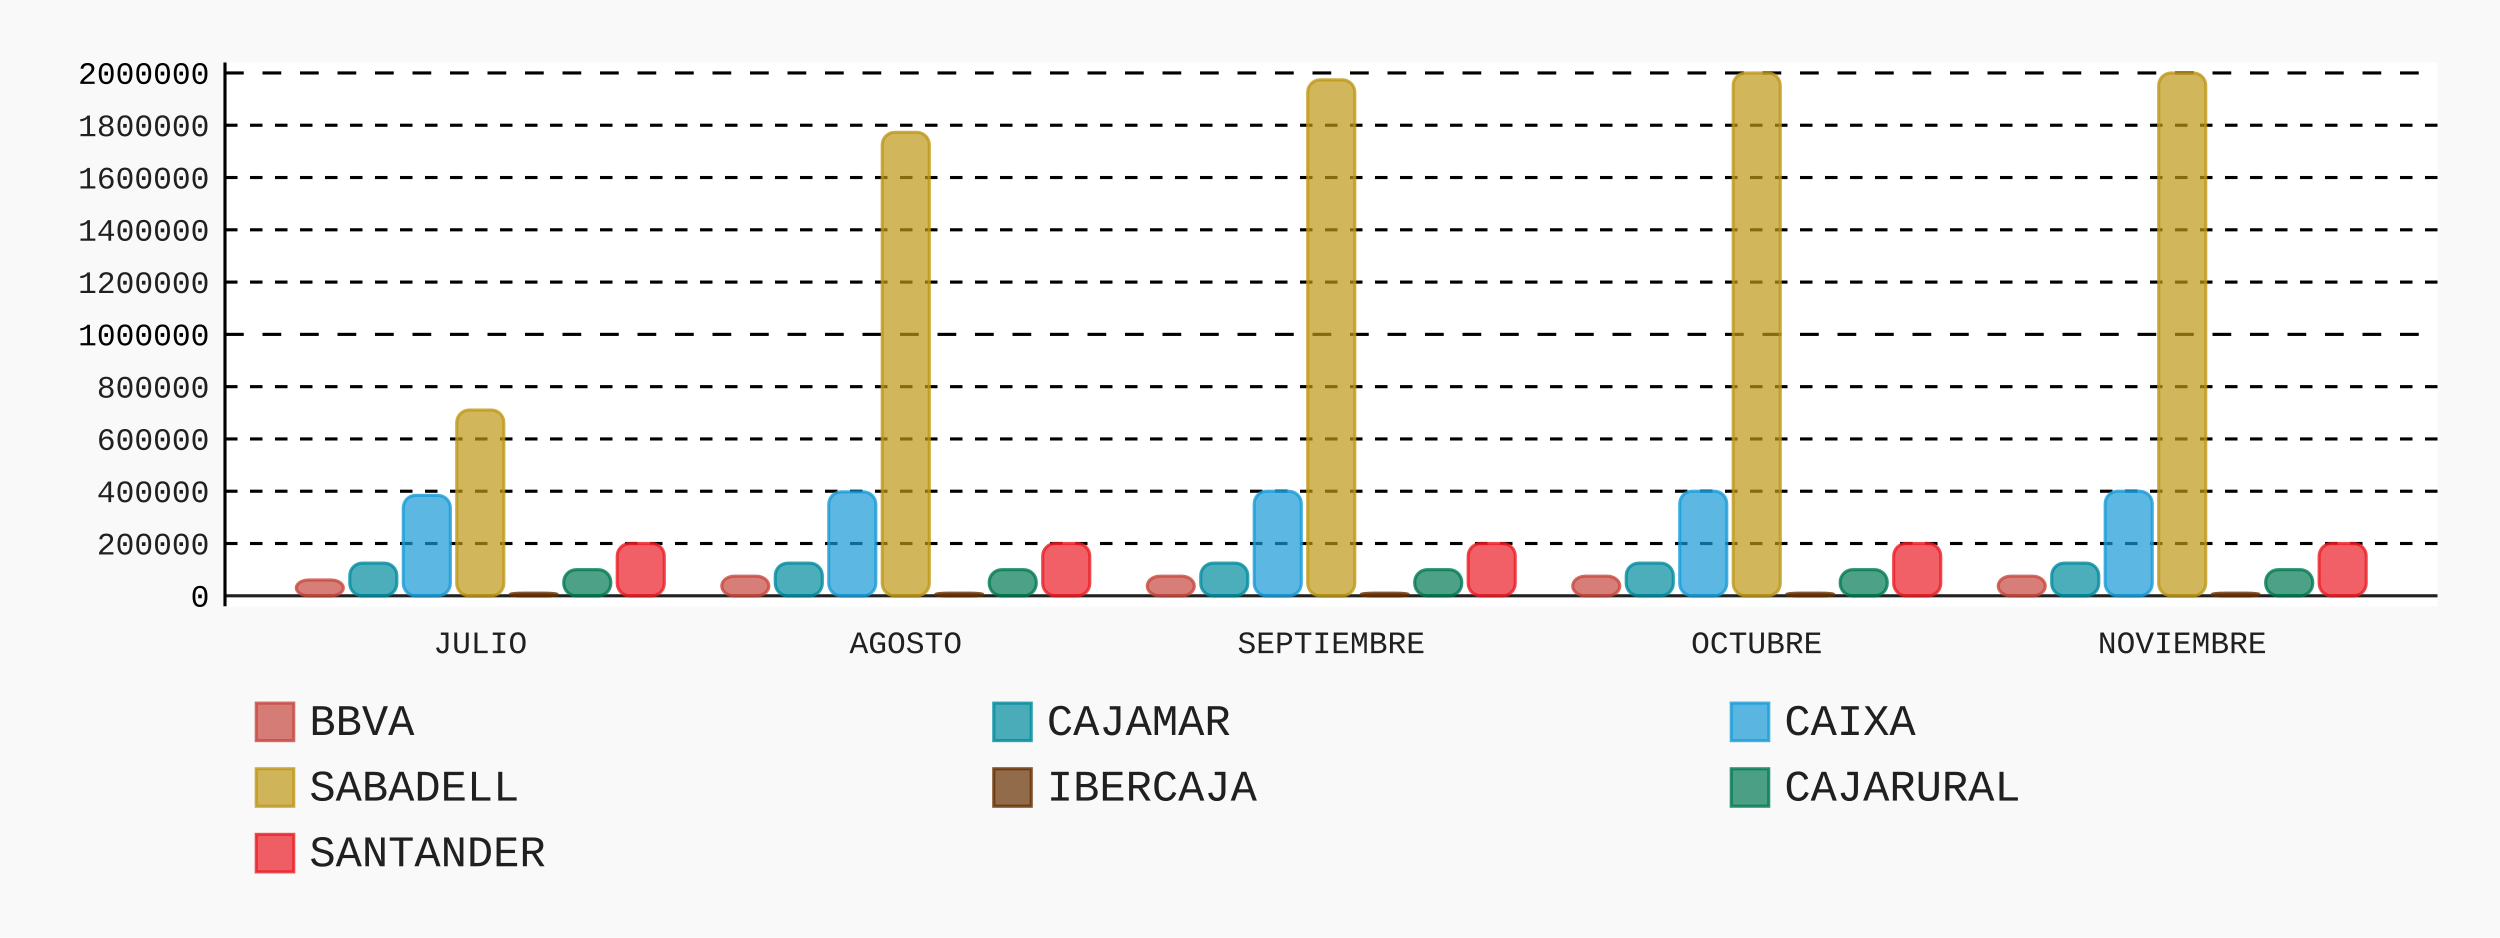
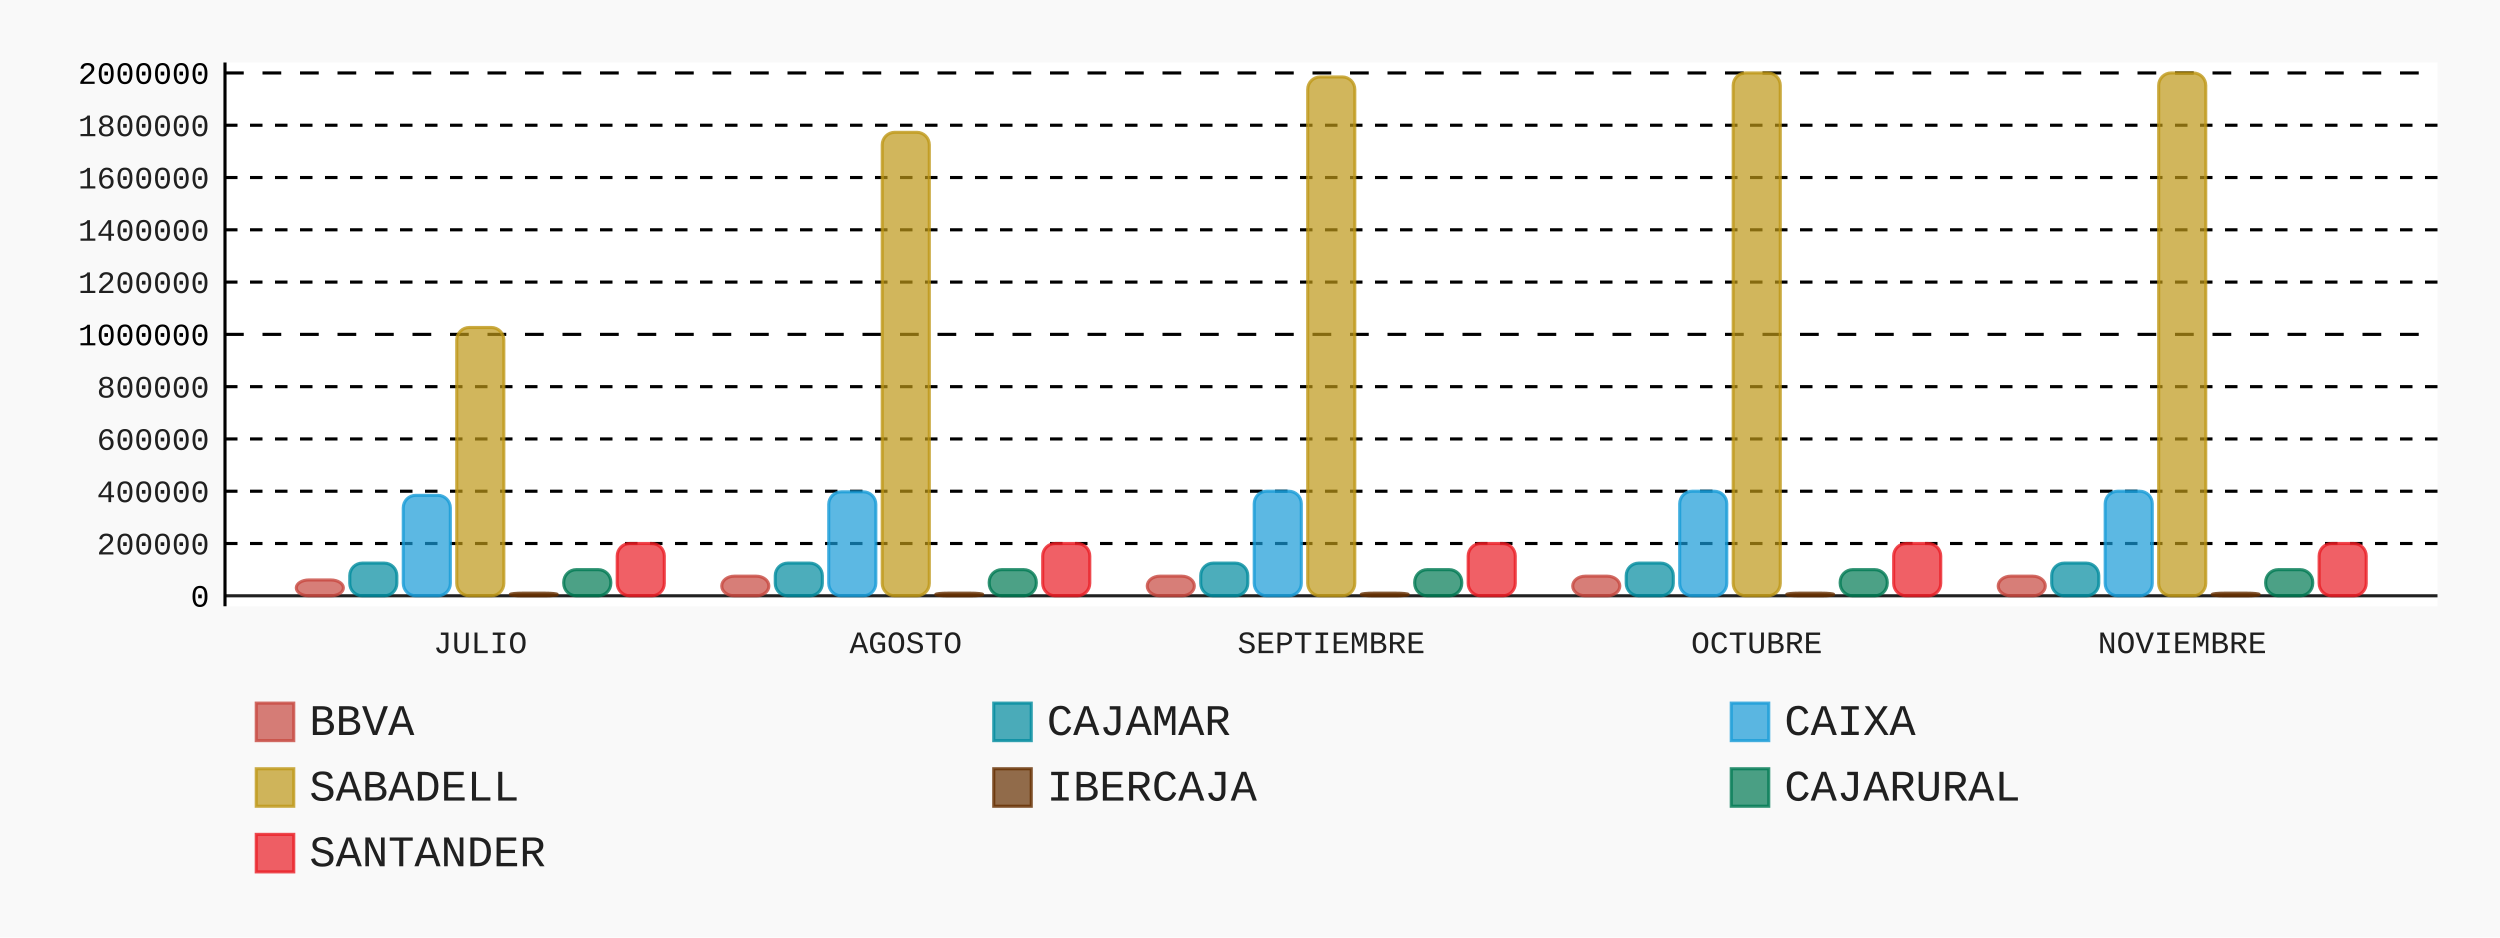
- <svg xmlns="http://www.w3.org/2000/svg" id="chart-e161d919-ef16-45d0-9782-70d011d00236" class="pygal-chart" viewBox="0 0 800 300">
+ <svg xmlns="http://www.w3.org/2000/svg" id="chart-8a1b4801-1188-4cad-b5cf-c1fbc29141dd" class="pygal-chart" viewBox="0 0 800 300">
  <defs>
-     <style type="text/css">#chart-e161d919-ef16-45d0-9782-70d011d00236{-webkit-user-select:none;-webkit-font-smoothing:antialiased;font-family:Consolas,"Liberation Mono",Menlo,Courier,monospace}#chart-e161d919-ef16-45d0-9782-70d011d00236 .title{font-family:Consolas,"Liberation Mono",Menlo,Courier,monospace;font-size:16px}#chart-e161d919-ef16-45d0-9782-70d011d00236 .legends .legend text{font-family:Consolas,"Liberation Mono",Menlo,Courier,monospace;font-size:14px}#chart-e161d919-ef16-45d0-9782-70d011d00236 .axis text{font-family:Consolas,"Liberation Mono",Menlo,Courier,monospace;font-size:10px}#chart-e161d919-ef16-45d0-9782-70d011d00236 .axis text.major{font-family:Consolas,"Liberation Mono",Menlo,Courier,monospace;font-size:10px}#chart-e161d919-ef16-45d0-9782-70d011d00236 .text-overlay text.value{font-family:Consolas,"Liberation Mono",Menlo,Courier,monospace;font-size:16px}#chart-e161d919-ef16-45d0-9782-70d011d00236 .text-overlay text.label{font-family:Consolas,"Liberation Mono",Menlo,Courier,monospace;font-size:10px}#chart-e161d919-ef16-45d0-9782-70d011d00236 .tooltip{font-family:Consolas,"Liberation Mono",Menlo,Courier,monospace;font-size:14px}#chart-e161d919-ef16-45d0-9782-70d011d00236 text.no_data{font-family:Consolas,"Liberation Mono",Menlo,Courier,monospace;font-size:64px}
- #chart-e161d919-ef16-45d0-9782-70d011d00236{background-color:rgba(249,249,249,1)}#chart-e161d919-ef16-45d0-9782-70d011d00236 path,#chart-e161d919-ef16-45d0-9782-70d011d00236 line,#chart-e161d919-ef16-45d0-9782-70d011d00236 rect,#chart-e161d919-ef16-45d0-9782-70d011d00236 circle{-webkit-transition:150ms;-moz-transition:150ms;transition:150ms}#chart-e161d919-ef16-45d0-9782-70d011d00236 .graph &gt; .background{fill:rgba(249,249,249,1)}#chart-e161d919-ef16-45d0-9782-70d011d00236 .plot &gt; .background{fill:rgba(255,255,255,1)}#chart-e161d919-ef16-45d0-9782-70d011d00236 .graph{fill:rgba(0,0,0,.87)}#chart-e161d919-ef16-45d0-9782-70d011d00236 text.no_data{fill:rgba(0,0,0,1)}#chart-e161d919-ef16-45d0-9782-70d011d00236 .title{fill:rgba(0,0,0,1)}#chart-e161d919-ef16-45d0-9782-70d011d00236 .legends .legend text{fill:rgba(0,0,0,.87)}#chart-e161d919-ef16-45d0-9782-70d011d00236 .legends .legend:hover text{fill:rgba(0,0,0,1)}#chart-e161d919-ef16-45d0-9782-70d011d00236 .axis .line{stroke:rgba(0,0,0,1)}#chart-e161d919-ef16-45d0-9782-70d011d00236 .axis .guide.line{stroke:rgba(0,0,0,.54)}#chart-e161d919-ef16-45d0-9782-70d011d00236 .axis .major.line{stroke:rgba(0,0,0,.87)}#chart-e161d919-ef16-45d0-9782-70d011d00236 .axis text.major{fill:rgba(0,0,0,1)}#chart-e161d919-ef16-45d0-9782-70d011d00236 .axis.y .guides:hover .guide.line,#chart-e161d919-ef16-45d0-9782-70d011d00236 .line-graph .axis.x .guides:hover .guide.line,#chart-e161d919-ef16-45d0-9782-70d011d00236 .stackedline-graph .axis.x .guides:hover .guide.line,#chart-e161d919-ef16-45d0-9782-70d011d00236 .xy-graph .axis.x .guides:hover .guide.line{stroke:rgba(0,0,0,1)}#chart-e161d919-ef16-45d0-9782-70d011d00236 .axis .guides:hover text{fill:rgba(0,0,0,1)}#chart-e161d919-ef16-45d0-9782-70d011d00236 .reactive{fill-opacity:.7;stroke-opacity:.8;stroke-width:1}#chart-e161d919-ef16-45d0-9782-70d011d00236 .ci{stroke:rgba(0,0,0,.87)}#chart-e161d919-ef16-45d0-9782-70d011d00236 .reactive.active,#chart-e161d919-ef16-45d0-9782-70d011d00236 .active .reactive{fill-opacity:.8;stroke-opacity:.9;stroke-width:4}#chart-e161d919-ef16-45d0-9782-70d011d00236 .ci .reactive.active{stroke-width:1.5}#chart-e161d919-ef16-45d0-9782-70d011d00236 .series text{fill:rgba(0,0,0,1)}#chart-e161d919-ef16-45d0-9782-70d011d00236 .tooltip rect{fill:rgba(255,255,255,1);stroke:rgba(0,0,0,1);-webkit-transition:opacity 150ms;-moz-transition:opacity 150ms;transition:opacity 150ms}#chart-e161d919-ef16-45d0-9782-70d011d00236 .tooltip .label{fill:rgba(0,0,0,.87)}#chart-e161d919-ef16-45d0-9782-70d011d00236 .tooltip .label{fill:rgba(0,0,0,.87)}#chart-e161d919-ef16-45d0-9782-70d011d00236 .tooltip .legend{font-size:.8em;fill:rgba(0,0,0,.54)}#chart-e161d919-ef16-45d0-9782-70d011d00236 .tooltip .x_label{font-size:.6em;fill:rgba(0,0,0,1)}#chart-e161d919-ef16-45d0-9782-70d011d00236 .tooltip .xlink{font-size:.5em;text-decoration:underline}#chart-e161d919-ef16-45d0-9782-70d011d00236 .tooltip .value{font-size:1.5em}#chart-e161d919-ef16-45d0-9782-70d011d00236 .bound{font-size:.5em}#chart-e161d919-ef16-45d0-9782-70d011d00236 .max-value{font-size:.75em;fill:rgba(0,0,0,.54)}#chart-e161d919-ef16-45d0-9782-70d011d00236 .map-element{fill:rgba(255,255,255,1);stroke:rgba(0,0,0,.54) !important}#chart-e161d919-ef16-45d0-9782-70d011d00236 .map-element .reactive{fill-opacity:inherit;stroke-opacity:inherit}#chart-e161d919-ef16-45d0-9782-70d011d00236 .color-0,#chart-e161d919-ef16-45d0-9782-70d011d00236 .color-0 a:visited{stroke:#c7483f;fill:#c7483f}#chart-e161d919-ef16-45d0-9782-70d011d00236 .color-1,#chart-e161d919-ef16-45d0-9782-70d011d00236 .color-1 a:visited{stroke:#008b9e;fill:#008b9e}#chart-e161d919-ef16-45d0-9782-70d011d00236 .color-2,#chart-e161d919-ef16-45d0-9782-70d011d00236 .color-2 a:visited{stroke:#179bd7;fill:#179bd7}#chart-e161d919-ef16-45d0-9782-70d011d00236 .color-3,#chart-e161d919-ef16-45d0-9782-70d011d00236 .color-3 a:visited{stroke:#be9717;fill:#be9717}#chart-e161d919-ef16-45d0-9782-70d011d00236 .color-4,#chart-e161d919-ef16-45d0-9782-70d011d00236 .color-4 a:visited{stroke:#662f01;fill:#662f01}#chart-e161d919-ef16-45d0-9782-70d011d00236 .color-5,#chart-e161d919-ef16-45d0-9782-70d011d00236 .color-5 a:visited{stroke:#007a53;fill:#007a53}#chart-e161d919-ef16-45d0-9782-70d011d00236 .color-6,#chart-e161d919-ef16-45d0-9782-70d011d00236 .color-6 a:visited{stroke:#ea1d25;fill:#ea1d25}#chart-e161d919-ef16-45d0-9782-70d011d00236 .text-overlay .color-0 text{fill:black}#chart-e161d919-ef16-45d0-9782-70d011d00236 .text-overlay .color-1 text{fill:black}#chart-e161d919-ef16-45d0-9782-70d011d00236 .text-overlay .color-2 text{fill:black}#chart-e161d919-ef16-45d0-9782-70d011d00236 .text-overlay .color-3 text{fill:black}#chart-e161d919-ef16-45d0-9782-70d011d00236 .text-overlay .color-4 text{fill:black}#chart-e161d919-ef16-45d0-9782-70d011d00236 .text-overlay .color-5 text{fill:black}#chart-e161d919-ef16-45d0-9782-70d011d00236 .text-overlay .color-6 text{fill:black}
- #chart-e161d919-ef16-45d0-9782-70d011d00236 text.no_data{text-anchor:middle}#chart-e161d919-ef16-45d0-9782-70d011d00236 .guide.line{fill:none}#chart-e161d919-ef16-45d0-9782-70d011d00236 .centered{text-anchor:middle}#chart-e161d919-ef16-45d0-9782-70d011d00236 .title{text-anchor:middle}#chart-e161d919-ef16-45d0-9782-70d011d00236 .legends .legend text{fill-opacity:1}#chart-e161d919-ef16-45d0-9782-70d011d00236 .axis.x text{text-anchor:middle}#chart-e161d919-ef16-45d0-9782-70d011d00236 .axis.x:not(.web) text[transform]{text-anchor:start}#chart-e161d919-ef16-45d0-9782-70d011d00236 .axis.x:not(.web) text[transform].backwards{text-anchor:end}#chart-e161d919-ef16-45d0-9782-70d011d00236 .axis.y text{text-anchor:end}#chart-e161d919-ef16-45d0-9782-70d011d00236 .axis.y text[transform].backwards{text-anchor:start}#chart-e161d919-ef16-45d0-9782-70d011d00236 .axis.y2 text{text-anchor:start}#chart-e161d919-ef16-45d0-9782-70d011d00236 .axis.y2 text[transform].backwards{text-anchor:end}#chart-e161d919-ef16-45d0-9782-70d011d00236 .axis .guide.line{stroke-dasharray:4,4;stroke:black}#chart-e161d919-ef16-45d0-9782-70d011d00236 .axis .major.guide.line{stroke-dasharray:6,6;stroke:black}#chart-e161d919-ef16-45d0-9782-70d011d00236 .horizontal .axis.y .guide.line,#chart-e161d919-ef16-45d0-9782-70d011d00236 .horizontal .axis.y2 .guide.line,#chart-e161d919-ef16-45d0-9782-70d011d00236 .vertical .axis.x .guide.line{opacity:0}#chart-e161d919-ef16-45d0-9782-70d011d00236 .horizontal .axis.always_show .guide.line,#chart-e161d919-ef16-45d0-9782-70d011d00236 .vertical .axis.always_show .guide.line{opacity:1 !important}#chart-e161d919-ef16-45d0-9782-70d011d00236 .axis.y .guides:hover .guide.line,#chart-e161d919-ef16-45d0-9782-70d011d00236 .axis.y2 .guides:hover .guide.line,#chart-e161d919-ef16-45d0-9782-70d011d00236 .axis.x .guides:hover .guide.line{opacity:1}#chart-e161d919-ef16-45d0-9782-70d011d00236 .axis .guides:hover text{opacity:1}#chart-e161d919-ef16-45d0-9782-70d011d00236 .nofill{fill:none}#chart-e161d919-ef16-45d0-9782-70d011d00236 .subtle-fill{fill-opacity:.2}#chart-e161d919-ef16-45d0-9782-70d011d00236 .dot{stroke-width:1px;fill-opacity:1;stroke-opacity:1}#chart-e161d919-ef16-45d0-9782-70d011d00236 .dot.active{stroke-width:5px}#chart-e161d919-ef16-45d0-9782-70d011d00236 .dot.negative{fill:transparent}#chart-e161d919-ef16-45d0-9782-70d011d00236 text,#chart-e161d919-ef16-45d0-9782-70d011d00236 tspan{stroke:none !important}#chart-e161d919-ef16-45d0-9782-70d011d00236 .series text.active{opacity:1}#chart-e161d919-ef16-45d0-9782-70d011d00236 .tooltip rect{fill-opacity:.95;stroke-width:.5}#chart-e161d919-ef16-45d0-9782-70d011d00236 .tooltip text{fill-opacity:1}#chart-e161d919-ef16-45d0-9782-70d011d00236 .showable{visibility:hidden}#chart-e161d919-ef16-45d0-9782-70d011d00236 .showable.shown{visibility:visible}#chart-e161d919-ef16-45d0-9782-70d011d00236 .gauge-background{fill:rgba(229,229,229,1);stroke:none}#chart-e161d919-ef16-45d0-9782-70d011d00236 .bg-lines{stroke:rgba(249,249,249,1);stroke-width:2px}</style>
+     <style type="text/css">#chart-8a1b4801-1188-4cad-b5cf-c1fbc29141dd{-webkit-user-select:none;-webkit-font-smoothing:antialiased;font-family:Consolas,"Liberation Mono",Menlo,Courier,monospace}#chart-8a1b4801-1188-4cad-b5cf-c1fbc29141dd .title{font-family:Consolas,"Liberation Mono",Menlo,Courier,monospace;font-size:16px}#chart-8a1b4801-1188-4cad-b5cf-c1fbc29141dd .legends .legend text{font-family:Consolas,"Liberation Mono",Menlo,Courier,monospace;font-size:14px}#chart-8a1b4801-1188-4cad-b5cf-c1fbc29141dd .axis text{font-family:Consolas,"Liberation Mono",Menlo,Courier,monospace;font-size:10px}#chart-8a1b4801-1188-4cad-b5cf-c1fbc29141dd .axis text.major{font-family:Consolas,"Liberation Mono",Menlo,Courier,monospace;font-size:10px}#chart-8a1b4801-1188-4cad-b5cf-c1fbc29141dd .text-overlay text.value{font-family:Consolas,"Liberation Mono",Menlo,Courier,monospace;font-size:16px}#chart-8a1b4801-1188-4cad-b5cf-c1fbc29141dd .text-overlay text.label{font-family:Consolas,"Liberation Mono",Menlo,Courier,monospace;font-size:10px}#chart-8a1b4801-1188-4cad-b5cf-c1fbc29141dd .tooltip{font-family:Consolas,"Liberation Mono",Menlo,Courier,monospace;font-size:14px}#chart-8a1b4801-1188-4cad-b5cf-c1fbc29141dd text.no_data{font-family:Consolas,"Liberation Mono",Menlo,Courier,monospace;font-size:64px}
+ #chart-8a1b4801-1188-4cad-b5cf-c1fbc29141dd{background-color:rgba(249,249,249,1)}#chart-8a1b4801-1188-4cad-b5cf-c1fbc29141dd path,#chart-8a1b4801-1188-4cad-b5cf-c1fbc29141dd line,#chart-8a1b4801-1188-4cad-b5cf-c1fbc29141dd rect,#chart-8a1b4801-1188-4cad-b5cf-c1fbc29141dd circle{-webkit-transition:150ms;-moz-transition:150ms;transition:150ms}#chart-8a1b4801-1188-4cad-b5cf-c1fbc29141dd .graph &gt; .background{fill:rgba(249,249,249,1)}#chart-8a1b4801-1188-4cad-b5cf-c1fbc29141dd .plot &gt; .background{fill:rgba(255,255,255,1)}#chart-8a1b4801-1188-4cad-b5cf-c1fbc29141dd .graph{fill:rgba(0,0,0,.87)}#chart-8a1b4801-1188-4cad-b5cf-c1fbc29141dd text.no_data{fill:rgba(0,0,0,1)}#chart-8a1b4801-1188-4cad-b5cf-c1fbc29141dd .title{fill:rgba(0,0,0,1)}#chart-8a1b4801-1188-4cad-b5cf-c1fbc29141dd .legends .legend text{fill:rgba(0,0,0,.87)}#chart-8a1b4801-1188-4cad-b5cf-c1fbc29141dd .legends .legend:hover text{fill:rgba(0,0,0,1)}#chart-8a1b4801-1188-4cad-b5cf-c1fbc29141dd .axis .line{stroke:rgba(0,0,0,1)}#chart-8a1b4801-1188-4cad-b5cf-c1fbc29141dd .axis .guide.line{stroke:rgba(0,0,0,.54)}#chart-8a1b4801-1188-4cad-b5cf-c1fbc29141dd .axis .major.line{stroke:rgba(0,0,0,.87)}#chart-8a1b4801-1188-4cad-b5cf-c1fbc29141dd .axis text.major{fill:rgba(0,0,0,1)}#chart-8a1b4801-1188-4cad-b5cf-c1fbc29141dd .axis.y .guides:hover .guide.line,#chart-8a1b4801-1188-4cad-b5cf-c1fbc29141dd .line-graph .axis.x .guides:hover .guide.line,#chart-8a1b4801-1188-4cad-b5cf-c1fbc29141dd .stackedline-graph .axis.x .guides:hover .guide.line,#chart-8a1b4801-1188-4cad-b5cf-c1fbc29141dd .xy-graph .axis.x .guides:hover .guide.line{stroke:rgba(0,0,0,1)}#chart-8a1b4801-1188-4cad-b5cf-c1fbc29141dd .axis .guides:hover text{fill:rgba(0,0,0,1)}#chart-8a1b4801-1188-4cad-b5cf-c1fbc29141dd .reactive{fill-opacity:.7;stroke-opacity:.8;stroke-width:1}#chart-8a1b4801-1188-4cad-b5cf-c1fbc29141dd .ci{stroke:rgba(0,0,0,.87)}#chart-8a1b4801-1188-4cad-b5cf-c1fbc29141dd .reactive.active,#chart-8a1b4801-1188-4cad-b5cf-c1fbc29141dd .active .reactive{fill-opacity:.8;stroke-opacity:.9;stroke-width:4}#chart-8a1b4801-1188-4cad-b5cf-c1fbc29141dd .ci .reactive.active{stroke-width:1.5}#chart-8a1b4801-1188-4cad-b5cf-c1fbc29141dd .series text{fill:rgba(0,0,0,1)}#chart-8a1b4801-1188-4cad-b5cf-c1fbc29141dd .tooltip rect{fill:rgba(255,255,255,1);stroke:rgba(0,0,0,1);-webkit-transition:opacity 150ms;-moz-transition:opacity 150ms;transition:opacity 150ms}#chart-8a1b4801-1188-4cad-b5cf-c1fbc29141dd .tooltip .label{fill:rgba(0,0,0,.87)}#chart-8a1b4801-1188-4cad-b5cf-c1fbc29141dd .tooltip .label{fill:rgba(0,0,0,.87)}#chart-8a1b4801-1188-4cad-b5cf-c1fbc29141dd .tooltip .legend{font-size:.8em;fill:rgba(0,0,0,.54)}#chart-8a1b4801-1188-4cad-b5cf-c1fbc29141dd .tooltip .x_label{font-size:.6em;fill:rgba(0,0,0,1)}#chart-8a1b4801-1188-4cad-b5cf-c1fbc29141dd .tooltip .xlink{font-size:.5em;text-decoration:underline}#chart-8a1b4801-1188-4cad-b5cf-c1fbc29141dd .tooltip .value{font-size:1.5em}#chart-8a1b4801-1188-4cad-b5cf-c1fbc29141dd .bound{font-size:.5em}#chart-8a1b4801-1188-4cad-b5cf-c1fbc29141dd .max-value{font-size:.75em;fill:rgba(0,0,0,.54)}#chart-8a1b4801-1188-4cad-b5cf-c1fbc29141dd .map-element{fill:rgba(255,255,255,1);stroke:rgba(0,0,0,.54) !important}#chart-8a1b4801-1188-4cad-b5cf-c1fbc29141dd .map-element .reactive{fill-opacity:inherit;stroke-opacity:inherit}#chart-8a1b4801-1188-4cad-b5cf-c1fbc29141dd .color-0,#chart-8a1b4801-1188-4cad-b5cf-c1fbc29141dd .color-0 a:visited{stroke:#c7483f;fill:#c7483f}#chart-8a1b4801-1188-4cad-b5cf-c1fbc29141dd .color-1,#chart-8a1b4801-1188-4cad-b5cf-c1fbc29141dd .color-1 a:visited{stroke:#008b9e;fill:#008b9e}#chart-8a1b4801-1188-4cad-b5cf-c1fbc29141dd .color-2,#chart-8a1b4801-1188-4cad-b5cf-c1fbc29141dd .color-2 a:visited{stroke:#179bd7;fill:#179bd7}#chart-8a1b4801-1188-4cad-b5cf-c1fbc29141dd .color-3,#chart-8a1b4801-1188-4cad-b5cf-c1fbc29141dd .color-3 a:visited{stroke:#be9717;fill:#be9717}#chart-8a1b4801-1188-4cad-b5cf-c1fbc29141dd .color-4,#chart-8a1b4801-1188-4cad-b5cf-c1fbc29141dd .color-4 a:visited{stroke:#662f01;fill:#662f01}#chart-8a1b4801-1188-4cad-b5cf-c1fbc29141dd .color-5,#chart-8a1b4801-1188-4cad-b5cf-c1fbc29141dd .color-5 a:visited{stroke:#007a53;fill:#007a53}#chart-8a1b4801-1188-4cad-b5cf-c1fbc29141dd .color-6,#chart-8a1b4801-1188-4cad-b5cf-c1fbc29141dd .color-6 a:visited{stroke:#ea1d25;fill:#ea1d25}#chart-8a1b4801-1188-4cad-b5cf-c1fbc29141dd .text-overlay .color-0 text{fill:black}#chart-8a1b4801-1188-4cad-b5cf-c1fbc29141dd .text-overlay .color-1 text{fill:black}#chart-8a1b4801-1188-4cad-b5cf-c1fbc29141dd .text-overlay .color-2 text{fill:black}#chart-8a1b4801-1188-4cad-b5cf-c1fbc29141dd .text-overlay .color-3 text{fill:black}#chart-8a1b4801-1188-4cad-b5cf-c1fbc29141dd .text-overlay .color-4 text{fill:black}#chart-8a1b4801-1188-4cad-b5cf-c1fbc29141dd .text-overlay .color-5 text{fill:black}#chart-8a1b4801-1188-4cad-b5cf-c1fbc29141dd .text-overlay .color-6 text{fill:black}
+ #chart-8a1b4801-1188-4cad-b5cf-c1fbc29141dd text.no_data{text-anchor:middle}#chart-8a1b4801-1188-4cad-b5cf-c1fbc29141dd .guide.line{fill:none}#chart-8a1b4801-1188-4cad-b5cf-c1fbc29141dd .centered{text-anchor:middle}#chart-8a1b4801-1188-4cad-b5cf-c1fbc29141dd .title{text-anchor:middle}#chart-8a1b4801-1188-4cad-b5cf-c1fbc29141dd .legends .legend text{fill-opacity:1}#chart-8a1b4801-1188-4cad-b5cf-c1fbc29141dd .axis.x text{text-anchor:middle}#chart-8a1b4801-1188-4cad-b5cf-c1fbc29141dd .axis.x:not(.web) text[transform]{text-anchor:start}#chart-8a1b4801-1188-4cad-b5cf-c1fbc29141dd .axis.x:not(.web) text[transform].backwards{text-anchor:end}#chart-8a1b4801-1188-4cad-b5cf-c1fbc29141dd .axis.y text{text-anchor:end}#chart-8a1b4801-1188-4cad-b5cf-c1fbc29141dd .axis.y text[transform].backwards{text-anchor:start}#chart-8a1b4801-1188-4cad-b5cf-c1fbc29141dd .axis.y2 text{text-anchor:start}#chart-8a1b4801-1188-4cad-b5cf-c1fbc29141dd .axis.y2 text[transform].backwards{text-anchor:end}#chart-8a1b4801-1188-4cad-b5cf-c1fbc29141dd .axis .guide.line{stroke-dasharray:4,4;stroke:black}#chart-8a1b4801-1188-4cad-b5cf-c1fbc29141dd .axis .major.guide.line{stroke-dasharray:6,6;stroke:black}#chart-8a1b4801-1188-4cad-b5cf-c1fbc29141dd .horizontal .axis.y .guide.line,#chart-8a1b4801-1188-4cad-b5cf-c1fbc29141dd .horizontal .axis.y2 .guide.line,#chart-8a1b4801-1188-4cad-b5cf-c1fbc29141dd .vertical .axis.x .guide.line{opacity:0}#chart-8a1b4801-1188-4cad-b5cf-c1fbc29141dd .horizontal .axis.always_show .guide.line,#chart-8a1b4801-1188-4cad-b5cf-c1fbc29141dd .vertical .axis.always_show .guide.line{opacity:1 !important}#chart-8a1b4801-1188-4cad-b5cf-c1fbc29141dd .axis.y .guides:hover .guide.line,#chart-8a1b4801-1188-4cad-b5cf-c1fbc29141dd .axis.y2 .guides:hover .guide.line,#chart-8a1b4801-1188-4cad-b5cf-c1fbc29141dd .axis.x .guides:hover .guide.line{opacity:1}#chart-8a1b4801-1188-4cad-b5cf-c1fbc29141dd .axis .guides:hover text{opacity:1}#chart-8a1b4801-1188-4cad-b5cf-c1fbc29141dd .nofill{fill:none}#chart-8a1b4801-1188-4cad-b5cf-c1fbc29141dd .subtle-fill{fill-opacity:.2}#chart-8a1b4801-1188-4cad-b5cf-c1fbc29141dd .dot{stroke-width:1px;fill-opacity:1;stroke-opacity:1}#chart-8a1b4801-1188-4cad-b5cf-c1fbc29141dd .dot.active{stroke-width:5px}#chart-8a1b4801-1188-4cad-b5cf-c1fbc29141dd .dot.negative{fill:transparent}#chart-8a1b4801-1188-4cad-b5cf-c1fbc29141dd text,#chart-8a1b4801-1188-4cad-b5cf-c1fbc29141dd tspan{stroke:none !important}#chart-8a1b4801-1188-4cad-b5cf-c1fbc29141dd .series text.active{opacity:1}#chart-8a1b4801-1188-4cad-b5cf-c1fbc29141dd .tooltip rect{fill-opacity:.95;stroke-width:.5}#chart-8a1b4801-1188-4cad-b5cf-c1fbc29141dd .tooltip text{fill-opacity:1}#chart-8a1b4801-1188-4cad-b5cf-c1fbc29141dd .showable{visibility:hidden}#chart-8a1b4801-1188-4cad-b5cf-c1fbc29141dd .showable.shown{visibility:visible}#chart-8a1b4801-1188-4cad-b5cf-c1fbc29141dd .gauge-background{fill:rgba(229,229,229,1);stroke:none}#chart-8a1b4801-1188-4cad-b5cf-c1fbc29141dd .bg-lines{stroke:rgba(249,249,249,1);stroke-width:2px}</style>
  </defs>
  <g class="graph bar-graph vertical">
    <rect x="0" y="0" width="800" height="300" class="background" />
    <g transform="translate(72, 20)" class="plot">
      <rect x="0" y="0" width="708.0" height="174.0" class="background" />
      <g class="axis y always_show">
        <g class="guides">
          <path d="M0 170.654 h708" class="axis major line" />
          <text x="-5" y="174.154" class="major">0</text>
        </g>
        <g class="guides">
          <path d="M0 153.923 h708" class="guide line" />
          <text x="-5" y="157.423" class="">200000</text>
        </g>
        <g class="guides">
          <path d="M0 137.192 h708" class="guide line" />
          <text x="-5" y="140.692" class="">400000</text>
        </g>
        <g class="guides">
          <path d="M0 120.462 h708" class="guide line" />
          <text x="-5" y="123.962" class="">600000</text>
        </g>
        <g class="guides">
          <path d="M0 103.731 h708" class="guide line" />
          <text x="-5" y="107.231" class="">800000</text>
        </g>
        <g class="guides">
          <path d="M0 87 h708" class="major guide line" />
          <text x="-5" y="90.5" class="major">1000000</text>
        </g>
        <g class="guides">
          <path d="M0 70.269 h708" class="guide line" />
          <text x="-5" y="73.769" class="">1200000</text>
        </g>
        <g class="guides">
          <path d="M0 53.538 h708" class="guide line" />
          <text x="-5" y="57.038" class="">1400000</text>
        </g>
        <g class="guides">
          <path d="M0 36.808 h708" class="guide line" />
          <text x="-5" y="40.308" class="">1600000</text>
        </g>
        <g class="guides">
          <path d="M0 20.077 h708" class="guide line" />
          <text x="-5" y="23.577" class="">1800000</text>
        </g>
        <g class="guides">
          <path d="M0 3.346 h708" class="major guide line" />
          <text x="-5" y="6.846" class="major">2000000</text>
        </g>
      </g>
      <g class="axis x">
        <path d="M0 0 v174" class="line" />
        <g class="guides">
          <path d="M81.692 0 v174" class="guide line" />
          <text x="81.692" y="189.0" class="">JULIO</text>
        </g>
        <g class="guides">
          <path d="M217.846 0 v174" class="guide line" />
          <text x="217.846" y="189.0" class="">AGOSTO</text>
        </g>
        <g class="guides">
          <path d="M354 0 v174" class="guide line" />
          <text x="354.0" y="189.0" class="">SEPTIEMBRE</text>
        </g>
        <g class="guides">
          <path d="M490.154 0 v174" class="guide line" />
          <text x="490.154" y="189.0" class="">OCTUBRE</text>
        </g>
        <g class="guides">
          <path d="M626.308 0 v174" class="guide line" />
          <text x="626.308" y="189.0" class="">NOVIEMBRE</text>
        </g>
      </g>
      <g class="series serie-0 color-0">
        <g class="bars">
          <g class="bar">
            <rect x="22.812" y="165.59" rx="4" ry="4" width="15.063" height="5.064" class="rect reactive tooltip-trigger" />
          </g>
          <g class="bar">
            <rect x="158.965" y="164.38" rx="4" ry="4" width="15.063" height="6.274" class="rect reactive tooltip-trigger" />
          </g>
          <g class="bar">
            <rect x="295.119" y="164.38" rx="4" ry="4" width="15.063" height="6.274" class="rect reactive tooltip-trigger" />
          </g>
          <g class="bar">
            <rect x="431.273" y="164.38" rx="4" ry="4" width="15.063" height="6.274" class="rect reactive tooltip-trigger" />
          </g>
          <g class="bar">
            <rect x="567.427" y="164.38" rx="4" ry="4" width="15.063" height="6.274" class="rect reactive tooltip-trigger" />
          </g>
        </g>
      </g>
      <g class="series serie-1 color-1">
        <g class="bars">
          <g class="bar">
            <rect x="39.928" y="160.197" rx="4" ry="4" width="15.063" height="10.457" class="rect reactive tooltip-trigger" />
          </g>
          <g class="bar">
            <rect x="176.082" y="160.197" rx="4" ry="4" width="15.063" height="10.457" class="rect reactive tooltip-trigger" />
          </g>
          <g class="bar">
            <rect x="312.236" y="160.197" rx="4" ry="4" width="15.063" height="10.457" class="rect reactive tooltip-trigger" />
          </g>
          <g class="bar">
            <rect x="448.39" y="160.197" rx="4" ry="4" width="15.063" height="10.457" class="rect reactive tooltip-trigger" />
          </g>
          <g class="bar">
            <rect x="584.543" y="160.197" rx="4" ry="4" width="15.063" height="10.457" class="rect reactive tooltip-trigger" />
          </g>
        </g>
      </g>
      <g class="series serie-2 color-2">
        <g class="bars">
          <g class="bar">
            <rect x="57.045" y="138.506" rx="4" ry="4" width="15.063" height="32.148" class="rect reactive tooltip-trigger" />
          </g>
          <g class="bar">
            <rect x="193.198" y="137.393" rx="4" ry="4" width="15.063" height="33.261" class="rect reactive tooltip-trigger" />
          </g>
          <g class="bar">
            <rect x="329.352" y="137.192" rx="4" ry="4" width="15.063" height="33.462" class="rect reactive tooltip-trigger" />
          </g>
          <g class="bar">
            <rect x="465.506" y="137.192" rx="4" ry="4" width="15.063" height="33.462" class="rect reactive tooltip-trigger" />
          </g>
          <g class="bar">
            <rect x="601.66" y="137.192" rx="4" ry="4" width="15.063" height="33.462" class="rect reactive tooltip-trigger" />
          </g>
        </g>
      </g>
      <g class="series serie-3 color-3">
        <g class="bars">
          <g class="bar">
-             <rect x="74.161" y="111.212" rx="4" ry="4" width="15.063" height="59.442" class="rect reactive tooltip-trigger" />
+             <rect x="74.161" y="84.798" rx="4" ry="4" width="15.063" height="85.855" class="rect reactive tooltip-trigger" />
          </g>
          <g class="bar">
            <rect x="210.315" y="22.346" rx="4" ry="4" width="15.063" height="148.308" class="rect reactive tooltip-trigger" />
          </g>
          <g class="bar">
-             <rect x="346.469" y="5.539" rx="4" ry="4" width="15.063" height="165.115" class="rect reactive tooltip-trigger" />
+             <rect x="346.469" y="4.623" rx="4" ry="4" width="15.063" height="166.031" class="rect reactive tooltip-trigger" />
          </g>
          <g class="bar">
            <rect x="482.623" y="3.346" rx="4" ry="4" width="15.063" height="167.308" class="rect reactive tooltip-trigger" />
          </g>
          <g class="bar">
            <rect x="618.776" y="3.346" rx="4" ry="4" width="15.063" height="167.308" class="rect reactive tooltip-trigger" />
          </g>
        </g>
      </g>
      <g class="series serie-4 color-4">
        <g class="bars">
          <g class="bar">
            <rect x="91.278" y="169.817" rx="4" ry="4" width="15.063" height="0.837" class="rect reactive tooltip-trigger" />
          </g>
          <g class="bar">
            <rect x="227.431" y="169.817" rx="4" ry="4" width="15.063" height="0.837" class="rect reactive tooltip-trigger" />
          </g>
          <g class="bar">
            <rect x="363.585" y="169.817" rx="4" ry="4" width="15.063" height="0.837" class="rect reactive tooltip-trigger" />
          </g>
          <g class="bar">
            <rect x="499.739" y="169.817" rx="4" ry="4" width="15.063" height="0.837" class="rect reactive tooltip-trigger" />
          </g>
          <g class="bar">
            <rect x="635.893" y="169.817" rx="4" ry="4" width="15.063" height="0.837" class="rect reactive tooltip-trigger" />
          </g>
        </g>
      </g>
      <g class="series serie-5 color-5">
        <g class="bars">
          <g class="bar">
            <rect x="108.394" y="162.288" rx="4" ry="4" width="15.063" height="8.365" class="rect reactive tooltip-trigger" />
          </g>
          <g class="bar">
            <rect x="244.548" y="162.288" rx="4" ry="4" width="15.063" height="8.365" class="rect reactive tooltip-trigger" />
          </g>
          <g class="bar">
            <rect x="380.702" y="162.288" rx="4" ry="4" width="15.063" height="8.365" class="rect reactive tooltip-trigger" />
          </g>
          <g class="bar">
            <rect x="516.856" y="162.288" rx="4" ry="4" width="15.063" height="8.365" class="rect reactive tooltip-trigger" />
          </g>
          <g class="bar">
            <rect x="653.009" y="162.288" rx="4" ry="4" width="15.063" height="8.365" class="rect reactive tooltip-trigger" />
          </g>
        </g>
      </g>
      <g class="series serie-6 color-6">
        <g class="bars">
          <g class="bar">
            <rect x="125.511" y="153.923" rx="4" ry="4" width="15.063" height="16.731" class="rect reactive tooltip-trigger" />
          </g>
          <g class="bar">
            <rect x="261.664" y="153.923" rx="4" ry="4" width="15.063" height="16.731" class="rect reactive tooltip-trigger" />
          </g>
          <g class="bar">
            <rect x="397.818" y="153.923" rx="4" ry="4" width="15.063" height="16.731" class="rect reactive tooltip-trigger" />
          </g>
          <g class="bar">
            <rect x="533.972" y="153.923" rx="4" ry="4" width="15.063" height="16.731" class="rect reactive tooltip-trigger" />
          </g>
          <g class="bar">
            <rect x="670.126" y="153.923" rx="4" ry="4" width="15.063" height="16.731" class="rect reactive tooltip-trigger" />
          </g>
        </g>
      </g>
    </g>
    <g class="titles" />
    <g transform="translate(72, 20)" class="plot overlay">
      <g class="series serie-0 color-0" />
      <g class="series serie-1 color-1" />
      <g class="series serie-2 color-2" />
      <g class="series serie-3 color-3" />
      <g class="series serie-4 color-4" />
      <g class="series serie-5 color-5" />
      <g class="series serie-6 color-6" />
    </g>
    <g transform="translate(72, 20)" class="plot text-overlay">
      <g class="series serie-0 color-0" />
      <g class="series serie-1 color-1" />
      <g class="series serie-2 color-2" />
      <g class="series serie-3 color-3" />
      <g class="series serie-4 color-4" />
      <g class="series serie-5 color-5" />
      <g class="series serie-6 color-6" />
    </g>
    <g transform="translate(72, 20)" class="plot tooltip-overlay">
      <g transform="translate(0 0)" style="opacity: 0" class="tooltip">
        <rect rx="0" ry="0" width="0" height="0" class="tooltip-box" />
        <g class="text" />
      </g>
    </g>
    <g transform="translate(82, 224)" class="legends">
      <g id="activate-serie-0" class="legend reactive activate-serie">
        <rect x="0.0" y="1.0" width="12" height="12" class="color-0 reactive" />
        <text x="17.0" y="11.2">BBVA</text>
      </g>
      <g id="activate-serie-1" class="legend reactive activate-serie">
        <rect x="236.0" y="1.0" width="12" height="12" class="color-1 reactive" />
        <text x="253.0" y="11.2">CAJAMAR</text>
      </g>
      <g id="activate-serie-2" class="legend reactive activate-serie">
        <rect x="472.0" y="1.0" width="12" height="12" class="color-2 reactive" />
        <text x="489.0" y="11.2">CAIXA</text>
      </g>
      <g id="activate-serie-3" class="legend reactive activate-serie">
        <rect x="0.0" y="22.0" width="12" height="12" class="color-3 reactive" />
        <text x="17.0" y="32.2">SABADELL</text>
      </g>
      <g id="activate-serie-4" class="legend reactive activate-serie">
        <rect x="236.0" y="22.0" width="12" height="12" class="color-4 reactive" />
        <text x="253.0" y="32.2">IBERCAJA</text>
      </g>
      <g id="activate-serie-5" class="legend reactive activate-serie">
        <rect x="472.0" y="22.0" width="12" height="12" class="color-5 reactive" />
        <text x="489.0" y="32.2">CAJARURAL</text>
      </g>
      <g id="activate-serie-6" class="legend reactive activate-serie">
        <rect x="0.0" y="43.0" width="12" height="12" class="color-6 reactive" />
        <text x="17.0" y="53.2">SANTANDER</text>
      </g>
    </g>
  </g>
</svg>
